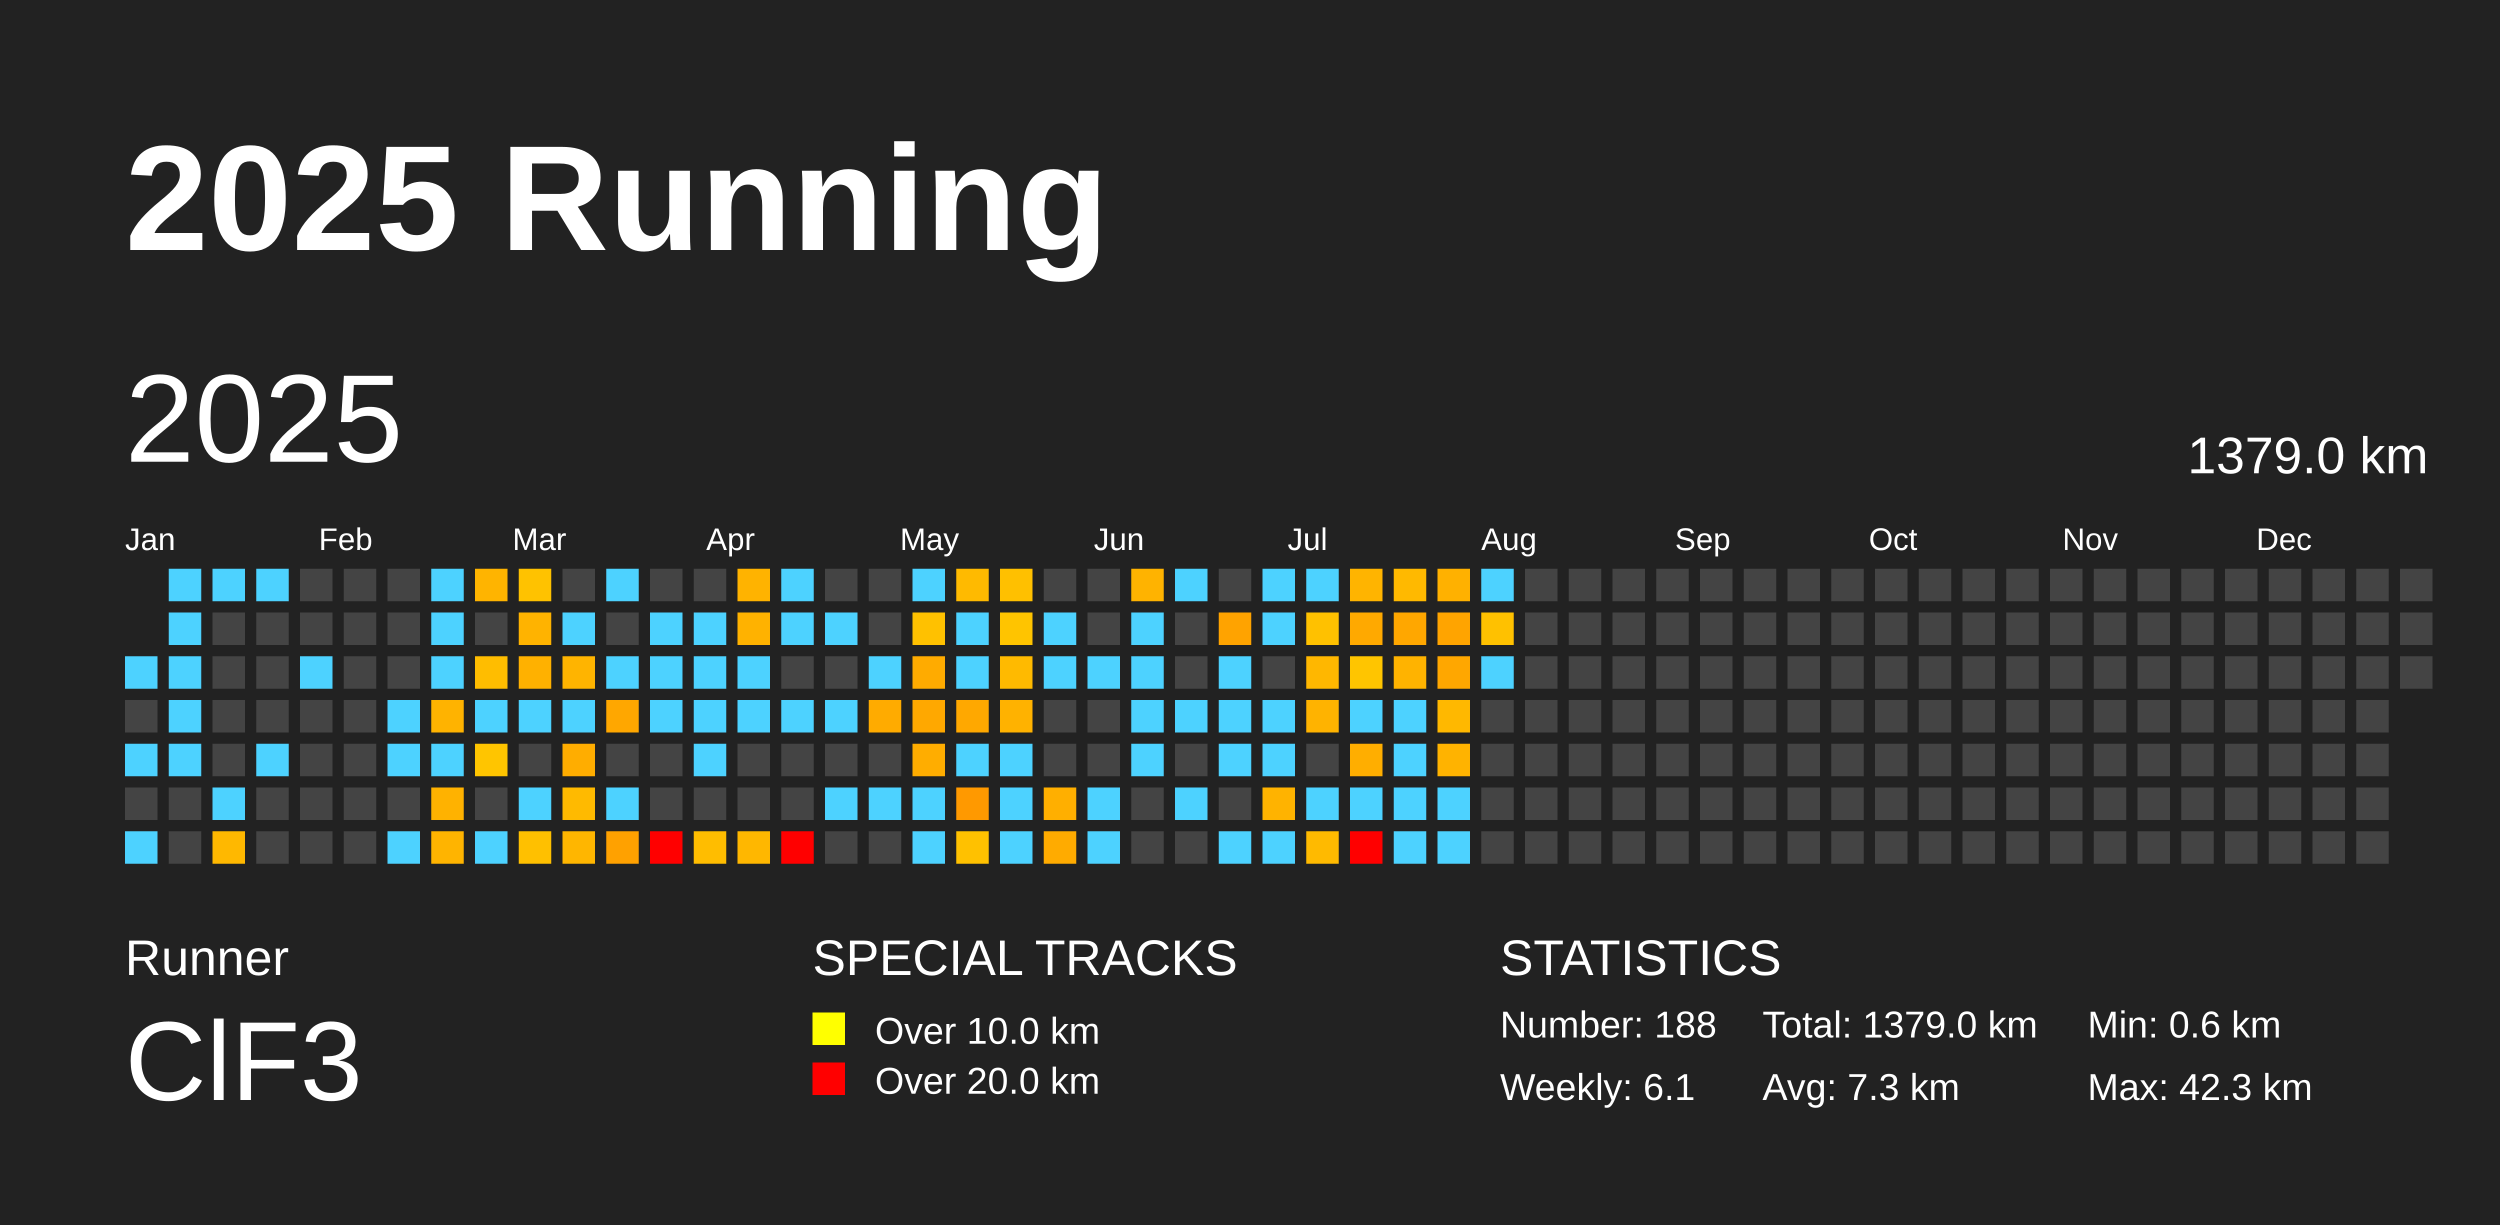
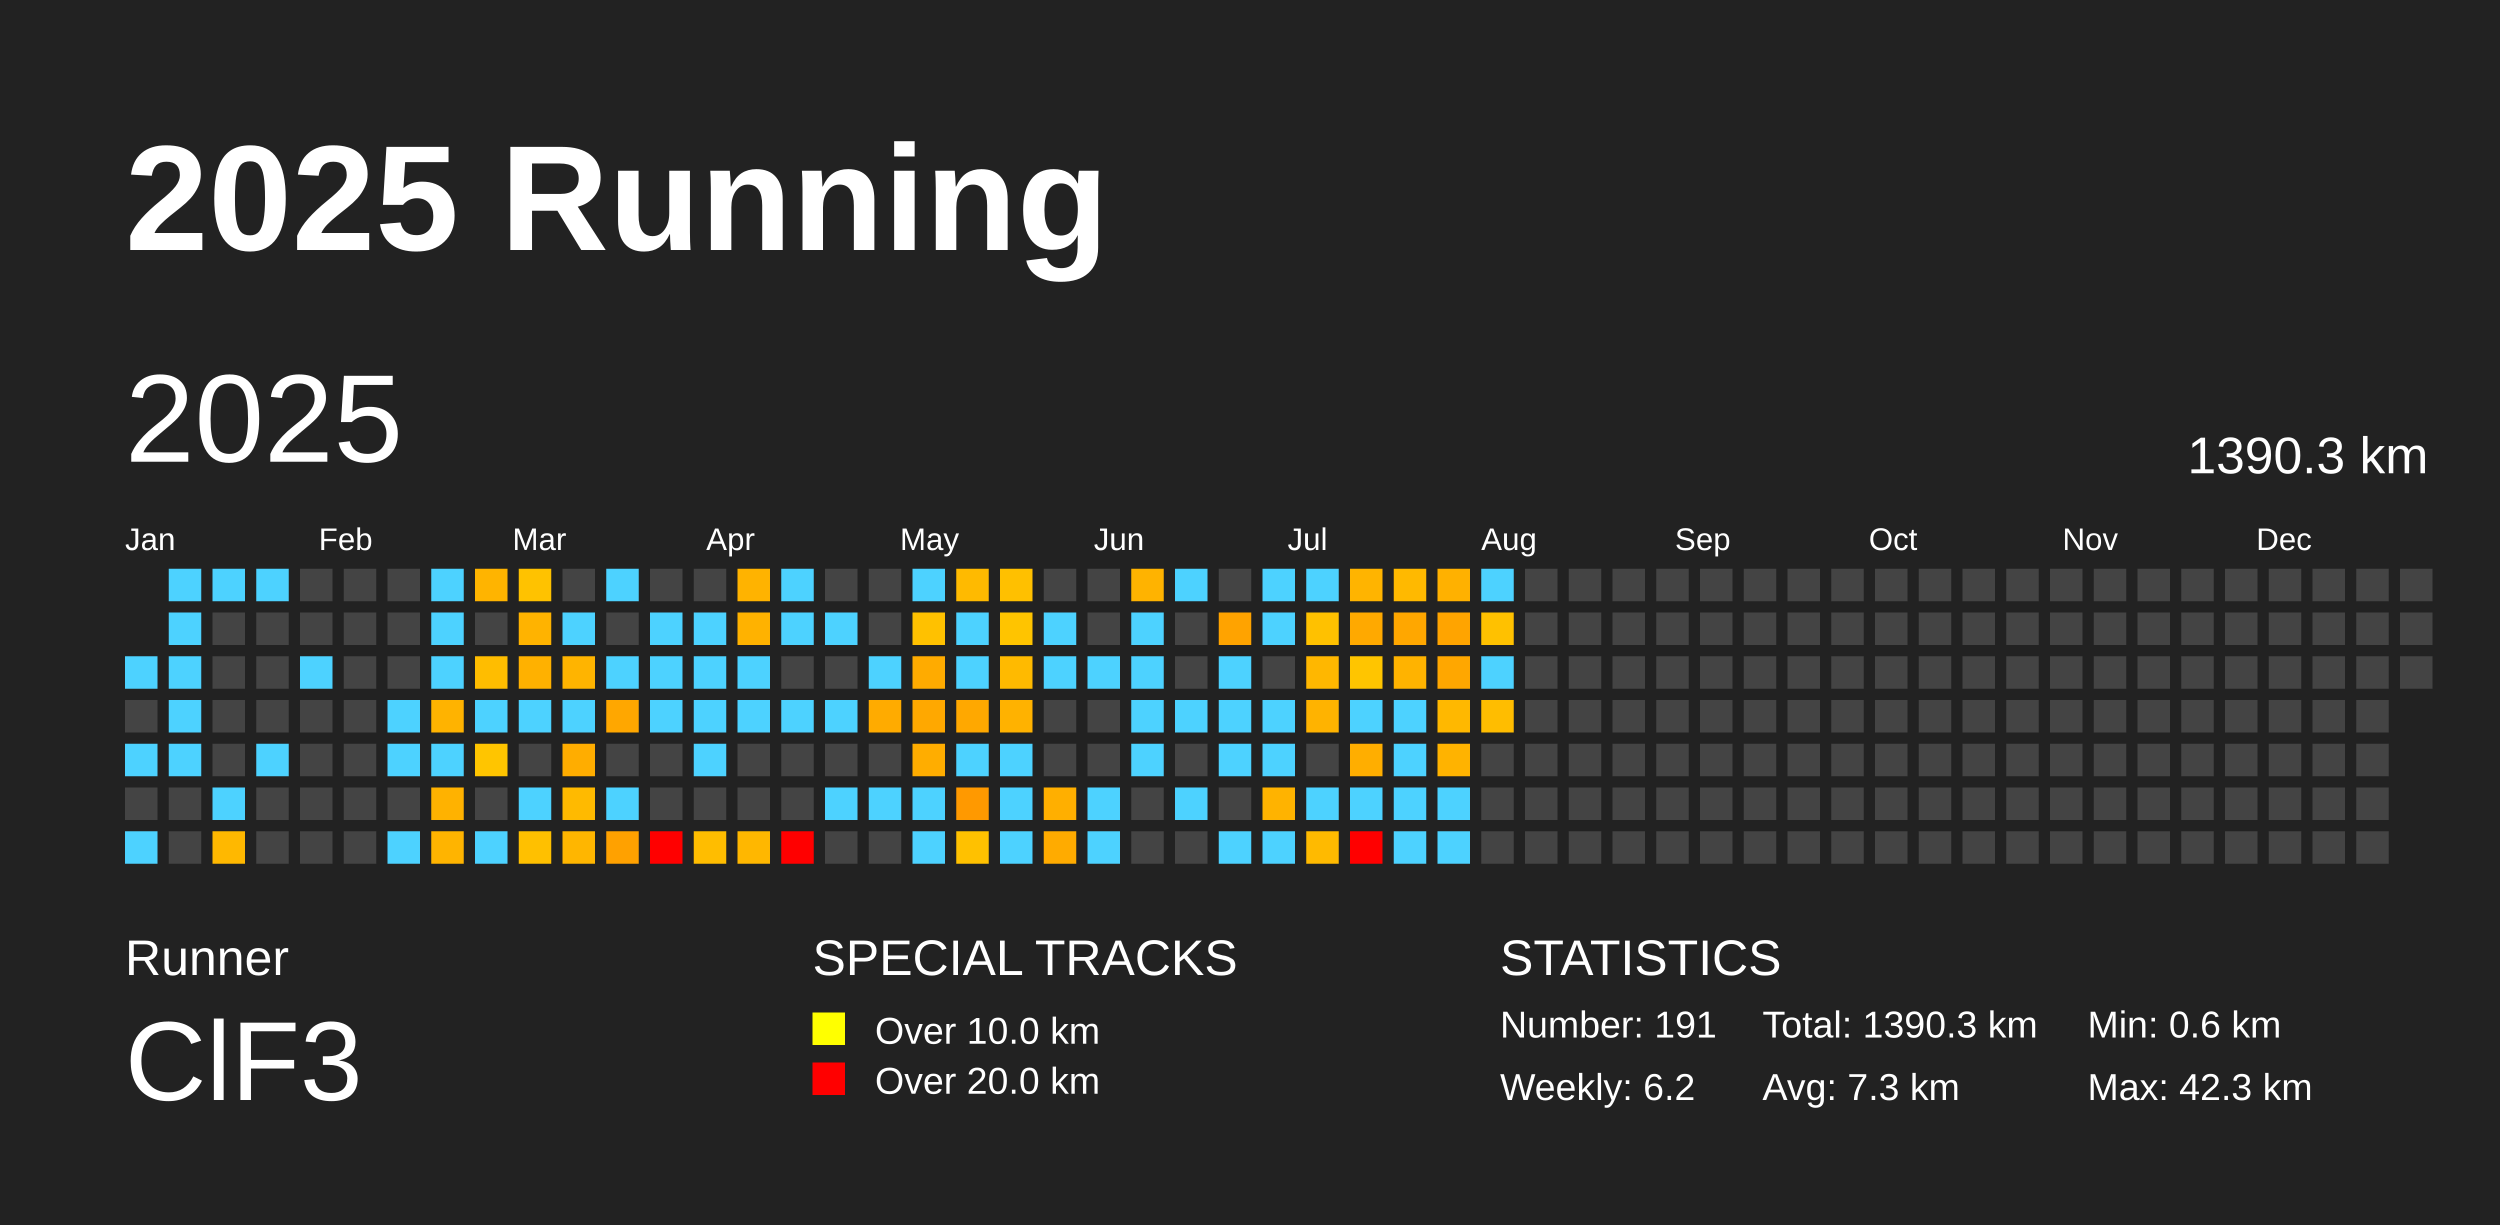
<svg xmlns="http://www.w3.org/2000/svg" baseProfile="full" height="98mm" version="1.1" viewBox="0,0,200,98" width="200mm">
  <defs />
  <rect fill="#222222" height="98" width="200" x="0" y="0" />
  <text fill="#FFFFFF" style="font-size:12px; font-family:Arial; font-weight:bold;" x="10" y="20">2025 Running</text>
  <text fill="#FFFFFF" style="font-size:4px; font-family:Arial" x="10" y="78">Runner</text>
  <text fill="#FFFFFF" style="font-size:9px; font-family:Arial" x="10" y="88">ClF3</text>
  <text fill="#FFFFFF" style="font-size:4px; font-family:Arial" x="65" y="78">SPECIAL TRACKS</text>
  <rect fill="yellow" height="2.6" width="2.6" x="65" y="81" />
  <text fill="#FFFFFF" style="font-size:3px; font-family:Arial" x="70" y="83.5">Over 10.0 km</text>
  <rect fill="red" height="2.6" width="2.6" x="65" y="85" />
  <text fill="#FFFFFF" style="font-size:3px; font-family:Arial" x="70" y="87.5">Over 20.0 km</text>
  <text fill="#FFFFFF" style="font-size:4px; font-family:Arial" x="120" y="78">STATISTICS</text>
-   <text fill="#FFFFFF" style="font-size:3px; font-family:Arial" x="120" y="83">Number: 188</text>
-   <text fill="#FFFFFF" style="font-size:3px; font-family:Arial" x="120" y="88">Weekly: 6.1</text>
-   <text fill="#FFFFFF" style="font-size:3px; font-family:Arial" x="141" y="83">Total: 1379.0 km</text>
+   <text fill="#FFFFFF" style="font-size:3px; font-family:Arial" x="120" y="83">Number: 191</text>
+   <text fill="#FFFFFF" style="font-size:3px; font-family:Arial" x="120" y="88">Weekly: 6.2</text>
+   <text fill="#FFFFFF" style="font-size:3px; font-family:Arial" x="141" y="83">Total: 1390.3 km</text>
  <text fill="#FFFFFF" style="font-size:3px; font-family:Arial" x="141" y="88">Avg: 7.3 km</text>
  <text fill="#FFFFFF" style="font-size:3px; font-family:Arial" x="167" y="83">Min: 0.6 km</text>
  <text fill="#FFFFFF" style="font-size:3px; font-family:Arial" x="167" y="88">Max: 42.3 km</text>
  <text dominant-baseline="hanging" fill="#FFFFFF" style="font-size:10.0px; font-family:Arial;" x="10" y="30">2025</text>
-   <text dominant-baseline="hanging" fill="#FFFFFF" style="font-size:4.125px; font-family:Arial;" x="175" y="35">1379.0 km</text>
+   <text dominant-baseline="hanging" fill="#FFFFFF" style="font-size:4.125px; font-family:Arial;" x="175" y="35">1390.3 km</text>
  <text fill="#FFFFFF" style="font-size:2.5px; font-family:Arial" x="10.0" y="44">Jan</text>
  <text fill="#FFFFFF" style="font-size:2.5px; font-family:Arial" x="25.5" y="44">Feb</text>
  <text fill="#FFFFFF" style="font-size:2.5px; font-family:Arial" x="41.0" y="44">Mar</text>
  <text fill="#FFFFFF" style="font-size:2.5px; font-family:Arial" x="56.5" y="44">Apr</text>
  <text fill="#FFFFFF" style="font-size:2.5px; font-family:Arial" x="72.0" y="44">May</text>
  <text fill="#FFFFFF" style="font-size:2.5px; font-family:Arial" x="87.5" y="44">Jun</text>
  <text fill="#FFFFFF" style="font-size:2.5px; font-family:Arial" x="103.0" y="44">Jul</text>
  <text fill="#FFFFFF" style="font-size:2.5px; font-family:Arial" x="118.5" y="44">Aug</text>
  <text fill="#FFFFFF" style="font-size:2.5px; font-family:Arial" x="134.0" y="44">Sep</text>
  <text fill="#FFFFFF" style="font-size:2.5px; font-family:Arial" x="149.5" y="44">Oct</text>
  <text fill="#FFFFFF" style="font-size:2.5px; font-family:Arial" x="165.0" y="44">Nov</text>
  <text fill="#FFFFFF" style="font-size:2.5px; font-family:Arial" x="180.5" y="44">Dec</text>
  <rect fill="#4dd2ff" height="2.6" width="2.6" x="10.0" y="52.5" />
  <rect fill="#444444" height="2.6" width="2.6" x="10.0" y="56.0" />
  <rect fill="#4dd2ff" height="2.6" width="2.6" x="10.0" y="59.5" />
  <rect fill="#444444" height="2.6" width="2.6" x="10.0" y="63.0" />
  <rect fill="#4dd2ff" height="2.6" width="2.6" x="10.0" y="66.5" />
  <rect fill="#4dd2ff" height="2.6" width="2.6" x="13.5" y="45.5" />
  <rect fill="#4dd2ff" height="2.6" width="2.6" x="13.5" y="49.0" />
  <rect fill="#4dd2ff" height="2.6" width="2.6" x="13.5" y="52.5" />
  <rect fill="#4dd2ff" height="2.6" width="2.6" x="13.5" y="56.0" />
  <rect fill="#4dd2ff" height="2.6" width="2.6" x="13.5" y="59.5" />
  <rect fill="#444444" height="2.6" width="2.6" x="13.5" y="63.0" />
  <rect fill="#444444" height="2.6" width="2.6" x="13.5" y="66.5" />
  <rect fill="#4dd2ff" height="2.6" width="2.6" x="17.0" y="45.5" />
  <rect fill="#444444" height="2.6" width="2.6" x="17.0" y="49.0" />
  <rect fill="#444444" height="2.6" width="2.6" x="17.0" y="52.5" />
  <rect fill="#444444" height="2.6" width="2.6" x="17.0" y="56.0" />
  <rect fill="#444444" height="2.6" width="2.6" x="17.0" y="59.5" />
  <rect fill="#4dd2ff" height="2.6" width="2.6" x="17.0" y="63.0" />
  <rect fill="#ffb800" height="2.6" width="2.6" x="17.0" y="66.5" />
  <rect fill="#4dd2ff" height="2.6" width="2.6" x="20.5" y="45.5" />
  <rect fill="#444444" height="2.6" width="2.6" x="20.5" y="49.0" />
  <rect fill="#444444" height="2.6" width="2.6" x="20.5" y="52.5" />
  <rect fill="#444444" height="2.6" width="2.6" x="20.5" y="56.0" />
  <rect fill="#4dd2ff" height="2.6" width="2.6" x="20.5" y="59.5" />
  <rect fill="#444444" height="2.6" width="2.6" x="20.5" y="63.0" />
  <rect fill="#444444" height="2.6" width="2.6" x="20.5" y="66.5" />
  <rect fill="#444444" height="2.6" width="2.6" x="24.0" y="45.5" />
  <rect fill="#444444" height="2.6" width="2.6" x="24.0" y="49.0" />
  <rect fill="#4dd2ff" height="2.6" width="2.6" x="24.0" y="52.5" />
  <rect fill="#444444" height="2.6" width="2.6" x="24.0" y="56.0" />
  <rect fill="#444444" height="2.6" width="2.6" x="24.0" y="59.5" />
  <rect fill="#444444" height="2.6" width="2.6" x="24.0" y="63.0" />
  <rect fill="#444444" height="2.6" width="2.6" x="24.0" y="66.5" />
  <rect fill="#444444" height="2.6" width="2.6" x="27.5" y="45.5" />
  <rect fill="#444444" height="2.6" width="2.6" x="27.5" y="49.0" />
  <rect fill="#444444" height="2.6" width="2.6" x="27.5" y="52.5" />
  <rect fill="#444444" height="2.6" width="2.6" x="27.5" y="56.0" />
  <rect fill="#444444" height="2.6" width="2.6" x="27.5" y="59.5" />
  <rect fill="#444444" height="2.6" width="2.6" x="27.5" y="63.0" />
  <rect fill="#444444" height="2.6" width="2.6" x="27.5" y="66.5" />
  <rect fill="#444444" height="2.6" width="2.6" x="31.0" y="45.5" />
  <rect fill="#444444" height="2.6" width="2.6" x="31.0" y="49.0" />
  <rect fill="#444444" height="2.6" width="2.6" x="31.0" y="52.5" />
  <rect fill="#4dd2ff" height="2.6" width="2.6" x="31.0" y="56.0" />
  <rect fill="#4dd2ff" height="2.6" width="2.6" x="31.0" y="59.5" />
  <rect fill="#444444" height="2.6" width="2.6" x="31.0" y="63.0" />
  <rect fill="#4dd2ff" height="2.6" width="2.6" x="31.0" y="66.5" />
  <rect fill="#4dd2ff" height="2.6" width="2.6" x="34.5" y="45.5" />
  <rect fill="#4dd2ff" height="2.6" width="2.6" x="34.5" y="49.0" />
  <rect fill="#4dd2ff" height="2.6" width="2.6" x="34.5" y="52.5" />
  <rect fill="#ffb300" height="2.6" width="2.6" x="34.5" y="56.0" />
  <rect fill="#4dd2ff" height="2.6" width="2.6" x="34.5" y="59.5" />
  <rect fill="#ffb200" height="2.6" width="2.6" x="34.5" y="63.0" />
  <rect fill="#ffb400" height="2.6" width="2.6" x="34.5" y="66.5" />
  <rect fill="#ffb400" height="2.6" width="2.6" x="38.0" y="45.5" />
  <rect fill="#444444" height="2.6" width="2.6" x="38.0" y="49.0" />
  <rect fill="#ffbd00" height="2.6" width="2.6" x="38.0" y="52.5" />
  <rect fill="#4dd2ff" height="2.6" width="2.6" x="38.0" y="56.0" />
  <rect fill="#ffc500" height="2.6" width="2.6" x="38.0" y="59.5" />
  <rect fill="#444444" height="2.6" width="2.6" x="38.0" y="63.0" />
  <rect fill="#4dd2ff" height="2.6" width="2.6" x="38.0" y="66.5" />
  <rect fill="#ffc200" height="2.6" width="2.6" x="41.5" y="45.5" />
  <rect fill="#ffb300" height="2.6" width="2.6" x="41.5" y="49.0" />
  <rect fill="#ffb100" height="2.6" width="2.6" x="41.5" y="52.5" />
  <rect fill="#4dd2ff" height="2.6" width="2.6" x="41.5" y="56.0" />
  <rect fill="#444444" height="2.6" width="2.6" x="41.5" y="59.5" />
  <rect fill="#4dd2ff" height="2.6" width="2.6" x="41.5" y="63.0" />
  <rect fill="#ffc000" height="2.6" width="2.6" x="41.5" y="66.5" />
  <rect fill="#444444" height="2.6" width="2.6" x="45.0" y="45.5" />
  <rect fill="#4dd2ff" height="2.6" width="2.6" x="45.0" y="49.0" />
  <rect fill="#ffb400" height="2.6" width="2.6" x="45.0" y="52.5" />
  <rect fill="#4dd2ff" height="2.6" width="2.6" x="45.0" y="56.0" />
  <rect fill="#ffad00" height="2.6" width="2.6" x="45.0" y="59.5" />
  <rect fill="#ffba00" height="2.6" width="2.6" x="45.0" y="63.0" />
  <rect fill="#ffb600" height="2.6" width="2.6" x="45.0" y="66.5" />
  <rect fill="#4dd2ff" height="2.6" width="2.6" x="48.5" y="45.5" />
  <rect fill="#444444" height="2.6" width="2.6" x="48.5" y="49.0" />
  <rect fill="#4dd2ff" height="2.6" width="2.6" x="48.5" y="52.5" />
  <rect fill="#ffa700" height="2.6" width="2.6" x="48.5" y="56.0" />
  <rect fill="#444444" height="2.6" width="2.6" x="48.5" y="59.5" />
  <rect fill="#4dd2ff" height="2.6" width="2.6" x="48.5" y="63.0" />
  <rect fill="#ffa100" height="2.6" width="2.6" x="48.5" y="66.5" />
  <rect fill="#444444" height="2.6" width="2.6" x="52.0" y="45.5" />
  <rect fill="#4dd2ff" height="2.6" width="2.6" x="52.0" y="49.0" />
  <rect fill="#4dd2ff" height="2.6" width="2.6" x="52.0" y="52.5" />
  <rect fill="#4dd2ff" height="2.6" width="2.6" x="52.0" y="56.0" />
  <rect fill="#444444" height="2.6" width="2.6" x="52.0" y="59.5" />
  <rect fill="#444444" height="2.6" width="2.6" x="52.0" y="63.0" />
  <rect fill="red" height="2.6" width="2.6" x="52.0" y="66.5" />
  <rect fill="#444444" height="2.6" width="2.6" x="55.5" y="45.5" />
  <rect fill="#4dd2ff" height="2.6" width="2.6" x="55.5" y="49.0" />
  <rect fill="#4dd2ff" height="2.6" width="2.6" x="55.5" y="52.5" />
  <rect fill="#4dd2ff" height="2.6" width="2.6" x="55.5" y="56.0" />
  <rect fill="#4dd2ff" height="2.6" width="2.6" x="55.5" y="59.5" />
  <rect fill="#444444" height="2.6" width="2.6" x="55.5" y="63.0" />
  <rect fill="#ffbd00" height="2.6" width="2.6" x="55.5" y="66.5" />
  <rect fill="#ffb300" height="2.6" width="2.6" x="59.0" y="45.5" />
  <rect fill="#ffb200" height="2.6" width="2.6" x="59.0" y="49.0" />
  <rect fill="#4dd2ff" height="2.6" width="2.6" x="59.0" y="52.5" />
  <rect fill="#4dd2ff" height="2.6" width="2.6" x="59.0" y="56.0" />
  <rect fill="#444444" height="2.6" width="2.6" x="59.0" y="59.5" />
  <rect fill="#444444" height="2.6" width="2.6" x="59.0" y="63.0" />
  <rect fill="#ffb700" height="2.6" width="2.6" x="59.0" y="66.5" />
  <rect fill="#4dd2ff" height="2.6" width="2.6" x="62.5" y="45.5" />
  <rect fill="#4dd2ff" height="2.6" width="2.6" x="62.5" y="49.0" />
  <rect fill="#444444" height="2.6" width="2.6" x="62.5" y="52.5" />
  <rect fill="#4dd2ff" height="2.6" width="2.6" x="62.5" y="56.0" />
  <rect fill="#444444" height="2.6" width="2.6" x="62.5" y="59.5" />
  <rect fill="#444444" height="2.6" width="2.6" x="62.5" y="63.0" />
  <rect fill="red" height="2.6" width="2.6" x="62.5" y="66.5" />
  <rect fill="#444444" height="2.6" width="2.6" x="66.0" y="45.5" />
  <rect fill="#4dd2ff" height="2.6" width="2.6" x="66.0" y="49.0" />
  <rect fill="#444444" height="2.6" width="2.6" x="66.0" y="52.5" />
  <rect fill="#4dd2ff" height="2.6" width="2.6" x="66.0" y="56.0" />
  <rect fill="#444444" height="2.6" width="2.6" x="66.0" y="59.5" />
  <rect fill="#4dd2ff" height="2.6" width="2.6" x="66.0" y="63.0" />
  <rect fill="#444444" height="2.6" width="2.6" x="66.0" y="66.5" />
  <rect fill="#444444" height="2.6" width="2.6" x="69.5" y="45.5" />
  <rect fill="#444444" height="2.6" width="2.6" x="69.5" y="49.0" />
  <rect fill="#4dd2ff" height="2.6" width="2.6" x="69.5" y="52.5" />
  <rect fill="#ffab00" height="2.6" width="2.6" x="69.5" y="56.0" />
  <rect fill="#444444" height="2.6" width="2.6" x="69.5" y="59.5" />
  <rect fill="#4dd2ff" height="2.6" width="2.6" x="69.5" y="63.0" />
  <rect fill="#444444" height="2.6" width="2.6" x="69.5" y="66.5" />
  <rect fill="#4dd2ff" height="2.6" width="2.6" x="73.0" y="45.5" />
  <rect fill="#ffc100" height="2.6" width="2.6" x="73.0" y="49.0" />
  <rect fill="#ffab00" height="2.6" width="2.6" x="73.0" y="52.5" />
  <rect fill="#ffa800" height="2.6" width="2.6" x="73.0" y="56.0" />
  <rect fill="#ffad00" height="2.6" width="2.6" x="73.0" y="59.5" />
  <rect fill="#4dd2ff" height="2.6" width="2.6" x="73.0" y="63.0" />
  <rect fill="#4dd2ff" height="2.6" width="2.6" x="73.0" y="66.5" />
  <rect fill="#ffba00" height="2.6" width="2.6" x="76.5" y="45.5" />
  <rect fill="#4dd2ff" height="2.6" width="2.6" x="76.5" y="49.0" />
  <rect fill="#4dd2ff" height="2.6" width="2.6" x="76.5" y="52.5" />
  <rect fill="#ffa800" height="2.6" width="2.6" x="76.5" y="56.0" />
  <rect fill="#4dd2ff" height="2.6" width="2.6" x="76.5" y="59.5" />
  <rect fill="#ff9900" height="2.6" width="2.6" x="76.5" y="63.0" />
  <rect fill="#ffc100" height="2.6" width="2.6" x="76.5" y="66.5" />
  <rect fill="#ffc000" height="2.6" width="2.6" x="80.0" y="45.5" />
  <rect fill="#ffc400" height="2.6" width="2.6" x="80.0" y="49.0" />
  <rect fill="#ffba00" height="2.6" width="2.6" x="80.0" y="52.5" />
  <rect fill="#ffb200" height="2.6" width="2.6" x="80.0" y="56.0" />
  <rect fill="#4dd2ff" height="2.6" width="2.6" x="80.0" y="59.5" />
  <rect fill="#4dd2ff" height="2.6" width="2.6" x="80.0" y="63.0" />
  <rect fill="#4dd2ff" height="2.6" width="2.6" x="80.0" y="66.5" />
  <rect fill="#444444" height="2.6" width="2.6" x="83.5" y="45.5" />
  <rect fill="#4dd2ff" height="2.6" width="2.6" x="83.5" y="49.0" />
  <rect fill="#4dd2ff" height="2.6" width="2.6" x="83.5" y="52.5" />
  <rect fill="#444444" height="2.6" width="2.6" x="83.5" y="56.0" />
  <rect fill="#444444" height="2.6" width="2.6" x="83.5" y="59.5" />
  <rect fill="#ffaf00" height="2.6" width="2.6" x="83.5" y="63.0" />
  <rect fill="#ffab00" height="2.6" width="2.6" x="83.5" y="66.5" />
  <rect fill="#444444" height="2.6" width="2.6" x="87.0" y="45.5" />
  <rect fill="#444444" height="2.6" width="2.6" x="87.0" y="49.0" />
  <rect fill="#4dd2ff" height="2.6" width="2.6" x="87.0" y="52.5" />
  <rect fill="#444444" height="2.6" width="2.6" x="87.0" y="56.0" />
  <rect fill="#444444" height="2.6" width="2.6" x="87.0" y="59.5" />
  <rect fill="#4dd2ff" height="2.6" width="2.6" x="87.0" y="63.0" />
  <rect fill="#4dd2ff" height="2.6" width="2.6" x="87.0" y="66.5" />
  <rect fill="#ffb300" height="2.6" width="2.6" x="90.5" y="45.5" />
  <rect fill="#4dd2ff" height="2.6" width="2.6" x="90.5" y="49.0" />
  <rect fill="#4dd2ff" height="2.6" width="2.6" x="90.5" y="52.5" />
  <rect fill="#4dd2ff" height="2.6" width="2.6" x="90.5" y="56.0" />
  <rect fill="#4dd2ff" height="2.6" width="2.6" x="90.5" y="59.5" />
  <rect fill="#444444" height="2.6" width="2.6" x="90.5" y="63.0" />
  <rect fill="#444444" height="2.6" width="2.6" x="90.5" y="66.5" />
  <rect fill="#4dd2ff" height="2.6" width="2.6" x="94.0" y="45.5" />
  <rect fill="#444444" height="2.6" width="2.6" x="94.0" y="49.0" />
  <rect fill="#444444" height="2.6" width="2.6" x="94.0" y="52.5" />
  <rect fill="#4dd2ff" height="2.6" width="2.6" x="94.0" y="56.0" />
  <rect fill="#444444" height="2.6" width="2.6" x="94.0" y="59.5" />
  <rect fill="#4dd2ff" height="2.6" width="2.6" x="94.0" y="63.0" />
  <rect fill="#444444" height="2.6" width="2.6" x="94.0" y="66.5" />
  <rect fill="#444444" height="2.6" width="2.6" x="97.5" y="45.5" />
  <rect fill="#ffa300" height="2.6" width="2.6" x="97.5" y="49.0" />
  <rect fill="#4dd2ff" height="2.6" width="2.6" x="97.5" y="52.5" />
  <rect fill="#4dd2ff" height="2.6" width="2.6" x="97.5" y="56.0" />
  <rect fill="#4dd2ff" height="2.6" width="2.6" x="97.5" y="59.5" />
  <rect fill="#444444" height="2.6" width="2.6" x="97.5" y="63.0" />
  <rect fill="#4dd2ff" height="2.6" width="2.6" x="97.5" y="66.5" />
  <rect fill="#4dd2ff" height="2.6" width="2.6" x="101.0" y="45.5" />
  <rect fill="#4dd2ff" height="2.6" width="2.6" x="101.0" y="49.0" />
  <rect fill="#444444" height="2.6" width="2.6" x="101.0" y="52.5" />
  <rect fill="#4dd2ff" height="2.6" width="2.6" x="101.0" y="56.0" />
  <rect fill="#4dd2ff" height="2.6" width="2.6" x="101.0" y="59.5" />
  <rect fill="#ffb300" height="2.6" width="2.6" x="101.0" y="63.0" />
  <rect fill="#4dd2ff" height="2.6" width="2.6" x="101.0" y="66.5" />
  <rect fill="#4dd2ff" height="2.6" width="2.6" x="104.5" y="45.5" />
  <rect fill="#ffc100" height="2.6" width="2.6" x="104.5" y="49.0" />
  <rect fill="#ffb700" height="2.6" width="2.6" x="104.5" y="52.5" />
  <rect fill="#ffb300" height="2.6" width="2.6" x="104.5" y="56.0" />
  <rect fill="#444444" height="2.6" width="2.6" x="104.5" y="59.5" />
  <rect fill="#4dd2ff" height="2.6" width="2.6" x="104.5" y="63.0" />
  <rect fill="#ffba00" height="2.6" width="2.6" x="104.5" y="66.5" />
  <rect fill="#ffb400" height="2.6" width="2.6" x="108.0" y="45.5" />
  <rect fill="#ffa900" height="2.6" width="2.6" x="108.0" y="49.0" />
  <rect fill="#ffc500" height="2.6" width="2.6" x="108.0" y="52.5" />
  <rect fill="#4dd2ff" height="2.6" width="2.6" x="108.0" y="56.0" />
  <rect fill="#ffae00" height="2.6" width="2.6" x="108.0" y="59.5" />
  <rect fill="#4dd2ff" height="2.6" width="2.6" x="108.0" y="63.0" />
  <rect fill="red" height="2.6" width="2.6" x="108.0" y="66.5" />
  <rect fill="#ffb900" height="2.6" width="2.6" x="111.5" y="45.5" />
  <rect fill="#ffa700" height="2.6" width="2.6" x="111.5" y="49.0" />
  <rect fill="#ffb300" height="2.6" width="2.6" x="111.5" y="52.5" />
  <rect fill="#4dd2ff" height="2.6" width="2.6" x="111.5" y="56.0" />
  <rect fill="#4dd2ff" height="2.6" width="2.6" x="111.5" y="59.5" />
  <rect fill="#4dd2ff" height="2.6" width="2.6" x="111.5" y="63.0" />
  <rect fill="#4dd2ff" height="2.6" width="2.6" x="111.5" y="66.5" />
  <rect fill="#ffb100" height="2.6" width="2.6" x="115.0" y="45.5" />
  <rect fill="#ffa400" height="2.6" width="2.6" x="115.0" y="49.0" />
  <rect fill="#ffa700" height="2.6" width="2.6" x="115.0" y="52.5" />
  <rect fill="#ffb800" height="2.6" width="2.6" x="115.0" y="56.0" />
  <rect fill="#ffb300" height="2.6" width="2.6" x="115.0" y="59.5" />
  <rect fill="#4dd2ff" height="2.6" width="2.6" x="115.0" y="63.0" />
  <rect fill="#4dd2ff" height="2.6" width="2.6" x="115.0" y="66.5" />
  <rect fill="#4dd2ff" height="2.6" width="2.6" x="118.5" y="45.5" />
  <rect fill="#ffc100" height="2.6" width="2.6" x="118.5" y="49.0" />
  <rect fill="#4dd2ff" height="2.6" width="2.6" x="118.5" y="52.5" />
-   <rect fill="#444444" height="2.6" width="2.6" x="118.5" y="56.0" />
+   <rect fill="#ffbd00" height="2.6" width="2.6" x="118.5" y="56.0" />
  <rect fill="#444444" height="2.6" width="2.6" x="118.5" y="59.5" />
  <rect fill="#444444" height="2.6" width="2.6" x="118.5" y="63.0" />
  <rect fill="#444444" height="2.6" width="2.6" x="118.5" y="66.5" />
  <rect fill="#444444" height="2.6" width="2.6" x="122.0" y="45.5" />
  <rect fill="#444444" height="2.6" width="2.6" x="122.0" y="49.0" />
  <rect fill="#444444" height="2.6" width="2.6" x="122.0" y="52.5" />
  <rect fill="#444444" height="2.6" width="2.6" x="122.0" y="56.0" />
  <rect fill="#444444" height="2.6" width="2.6" x="122.0" y="59.5" />
  <rect fill="#444444" height="2.6" width="2.6" x="122.0" y="63.0" />
  <rect fill="#444444" height="2.6" width="2.6" x="122.0" y="66.5" />
  <rect fill="#444444" height="2.6" width="2.6" x="125.5" y="45.5" />
  <rect fill="#444444" height="2.6" width="2.6" x="125.5" y="49.0" />
  <rect fill="#444444" height="2.6" width="2.6" x="125.5" y="52.5" />
  <rect fill="#444444" height="2.6" width="2.6" x="125.5" y="56.0" />
  <rect fill="#444444" height="2.6" width="2.6" x="125.5" y="59.5" />
  <rect fill="#444444" height="2.6" width="2.6" x="125.5" y="63.0" />
  <rect fill="#444444" height="2.6" width="2.6" x="125.5" y="66.5" />
  <rect fill="#444444" height="2.6" width="2.6" x="129.0" y="45.5" />
  <rect fill="#444444" height="2.6" width="2.6" x="129.0" y="49.0" />
  <rect fill="#444444" height="2.6" width="2.6" x="129.0" y="52.5" />
  <rect fill="#444444" height="2.6" width="2.6" x="129.0" y="56.0" />
  <rect fill="#444444" height="2.6" width="2.6" x="129.0" y="59.5" />
  <rect fill="#444444" height="2.6" width="2.6" x="129.0" y="63.0" />
  <rect fill="#444444" height="2.6" width="2.6" x="129.0" y="66.5" />
  <rect fill="#444444" height="2.6" width="2.6" x="132.5" y="45.5" />
  <rect fill="#444444" height="2.6" width="2.6" x="132.5" y="49.0" />
  <rect fill="#444444" height="2.6" width="2.6" x="132.5" y="52.5" />
  <rect fill="#444444" height="2.6" width="2.6" x="132.5" y="56.0" />
  <rect fill="#444444" height="2.6" width="2.6" x="132.5" y="59.5" />
  <rect fill="#444444" height="2.6" width="2.6" x="132.5" y="63.0" />
  <rect fill="#444444" height="2.6" width="2.6" x="132.5" y="66.5" />
  <rect fill="#444444" height="2.6" width="2.6" x="136.0" y="45.5" />
  <rect fill="#444444" height="2.6" width="2.6" x="136.0" y="49.0" />
  <rect fill="#444444" height="2.6" width="2.6" x="136.0" y="52.5" />
  <rect fill="#444444" height="2.6" width="2.6" x="136.0" y="56.0" />
  <rect fill="#444444" height="2.6" width="2.6" x="136.0" y="59.5" />
  <rect fill="#444444" height="2.6" width="2.6" x="136.0" y="63.0" />
  <rect fill="#444444" height="2.6" width="2.6" x="136.0" y="66.5" />
  <rect fill="#444444" height="2.6" width="2.6" x="139.5" y="45.5" />
  <rect fill="#444444" height="2.6" width="2.6" x="139.5" y="49.0" />
  <rect fill="#444444" height="2.6" width="2.6" x="139.5" y="52.5" />
  <rect fill="#444444" height="2.6" width="2.6" x="139.5" y="56.0" />
  <rect fill="#444444" height="2.6" width="2.6" x="139.5" y="59.5" />
  <rect fill="#444444" height="2.6" width="2.6" x="139.5" y="63.0" />
  <rect fill="#444444" height="2.6" width="2.6" x="139.5" y="66.5" />
  <rect fill="#444444" height="2.6" width="2.6" x="143.0" y="45.5" />
  <rect fill="#444444" height="2.6" width="2.6" x="143.0" y="49.0" />
  <rect fill="#444444" height="2.6" width="2.6" x="143.0" y="52.5" />
  <rect fill="#444444" height="2.6" width="2.6" x="143.0" y="56.0" />
  <rect fill="#444444" height="2.6" width="2.6" x="143.0" y="59.5" />
  <rect fill="#444444" height="2.6" width="2.6" x="143.0" y="63.0" />
  <rect fill="#444444" height="2.6" width="2.6" x="143.0" y="66.5" />
  <rect fill="#444444" height="2.6" width="2.6" x="146.5" y="45.5" />
  <rect fill="#444444" height="2.6" width="2.6" x="146.5" y="49.0" />
  <rect fill="#444444" height="2.6" width="2.6" x="146.5" y="52.5" />
  <rect fill="#444444" height="2.6" width="2.6" x="146.5" y="56.0" />
  <rect fill="#444444" height="2.6" width="2.6" x="146.5" y="59.5" />
  <rect fill="#444444" height="2.6" width="2.6" x="146.5" y="63.0" />
  <rect fill="#444444" height="2.6" width="2.6" x="146.5" y="66.5" />
  <rect fill="#444444" height="2.6" width="2.6" x="150.0" y="45.5" />
  <rect fill="#444444" height="2.6" width="2.6" x="150.0" y="49.0" />
  <rect fill="#444444" height="2.6" width="2.6" x="150.0" y="52.5" />
  <rect fill="#444444" height="2.6" width="2.6" x="150.0" y="56.0" />
  <rect fill="#444444" height="2.6" width="2.6" x="150.0" y="59.5" />
  <rect fill="#444444" height="2.6" width="2.6" x="150.0" y="63.0" />
  <rect fill="#444444" height="2.6" width="2.6" x="150.0" y="66.5" />
  <rect fill="#444444" height="2.6" width="2.6" x="153.5" y="45.5" />
  <rect fill="#444444" height="2.6" width="2.6" x="153.5" y="49.0" />
  <rect fill="#444444" height="2.6" width="2.6" x="153.5" y="52.5" />
  <rect fill="#444444" height="2.6" width="2.6" x="153.5" y="56.0" />
  <rect fill="#444444" height="2.6" width="2.6" x="153.5" y="59.5" />
  <rect fill="#444444" height="2.6" width="2.6" x="153.5" y="63.0" />
  <rect fill="#444444" height="2.6" width="2.6" x="153.5" y="66.5" />
  <rect fill="#444444" height="2.6" width="2.6" x="157.0" y="45.5" />
  <rect fill="#444444" height="2.6" width="2.6" x="157.0" y="49.0" />
  <rect fill="#444444" height="2.6" width="2.6" x="157.0" y="52.5" />
  <rect fill="#444444" height="2.6" width="2.6" x="157.0" y="56.0" />
  <rect fill="#444444" height="2.6" width="2.6" x="157.0" y="59.5" />
  <rect fill="#444444" height="2.6" width="2.6" x="157.0" y="63.0" />
  <rect fill="#444444" height="2.6" width="2.6" x="157.0" y="66.5" />
  <rect fill="#444444" height="2.6" width="2.6" x="160.5" y="45.5" />
  <rect fill="#444444" height="2.6" width="2.6" x="160.5" y="49.0" />
  <rect fill="#444444" height="2.6" width="2.6" x="160.5" y="52.5" />
  <rect fill="#444444" height="2.6" width="2.6" x="160.5" y="56.0" />
  <rect fill="#444444" height="2.6" width="2.6" x="160.5" y="59.5" />
  <rect fill="#444444" height="2.6" width="2.6" x="160.5" y="63.0" />
  <rect fill="#444444" height="2.6" width="2.6" x="160.5" y="66.5" />
  <rect fill="#444444" height="2.6" width="2.6" x="164.0" y="45.5" />
  <rect fill="#444444" height="2.6" width="2.6" x="164.0" y="49.0" />
  <rect fill="#444444" height="2.6" width="2.6" x="164.0" y="52.5" />
  <rect fill="#444444" height="2.6" width="2.6" x="164.0" y="56.0" />
  <rect fill="#444444" height="2.6" width="2.6" x="164.0" y="59.5" />
  <rect fill="#444444" height="2.6" width="2.6" x="164.0" y="63.0" />
  <rect fill="#444444" height="2.6" width="2.6" x="164.0" y="66.5" />
  <rect fill="#444444" height="2.6" width="2.6" x="167.5" y="45.5" />
  <rect fill="#444444" height="2.6" width="2.6" x="167.5" y="49.0" />
  <rect fill="#444444" height="2.6" width="2.6" x="167.5" y="52.5" />
  <rect fill="#444444" height="2.6" width="2.6" x="167.5" y="56.0" />
  <rect fill="#444444" height="2.6" width="2.6" x="167.5" y="59.5" />
  <rect fill="#444444" height="2.6" width="2.6" x="167.5" y="63.0" />
  <rect fill="#444444" height="2.6" width="2.6" x="167.5" y="66.5" />
  <rect fill="#444444" height="2.6" width="2.6" x="171.0" y="45.5" />
  <rect fill="#444444" height="2.6" width="2.6" x="171.0" y="49.0" />
  <rect fill="#444444" height="2.6" width="2.6" x="171.0" y="52.5" />
  <rect fill="#444444" height="2.6" width="2.6" x="171.0" y="56.0" />
  <rect fill="#444444" height="2.6" width="2.6" x="171.0" y="59.5" />
  <rect fill="#444444" height="2.6" width="2.6" x="171.0" y="63.0" />
  <rect fill="#444444" height="2.6" width="2.6" x="171.0" y="66.5" />
  <rect fill="#444444" height="2.6" width="2.6" x="174.5" y="45.5" />
  <rect fill="#444444" height="2.6" width="2.6" x="174.5" y="49.0" />
  <rect fill="#444444" height="2.6" width="2.6" x="174.5" y="52.5" />
  <rect fill="#444444" height="2.6" width="2.6" x="174.5" y="56.0" />
  <rect fill="#444444" height="2.6" width="2.6" x="174.5" y="59.5" />
  <rect fill="#444444" height="2.6" width="2.6" x="174.5" y="63.0" />
  <rect fill="#444444" height="2.6" width="2.6" x="174.5" y="66.5" />
  <rect fill="#444444" height="2.6" width="2.6" x="178.0" y="45.5" />
  <rect fill="#444444" height="2.6" width="2.6" x="178.0" y="49.0" />
  <rect fill="#444444" height="2.6" width="2.6" x="178.0" y="52.5" />
  <rect fill="#444444" height="2.6" width="2.6" x="178.0" y="56.0" />
  <rect fill="#444444" height="2.6" width="2.6" x="178.0" y="59.5" />
  <rect fill="#444444" height="2.6" width="2.6" x="178.0" y="63.0" />
  <rect fill="#444444" height="2.6" width="2.6" x="178.0" y="66.5" />
  <rect fill="#444444" height="2.6" width="2.6" x="181.5" y="45.5" />
  <rect fill="#444444" height="2.6" width="2.6" x="181.5" y="49.0" />
  <rect fill="#444444" height="2.6" width="2.6" x="181.5" y="52.5" />
  <rect fill="#444444" height="2.6" width="2.6" x="181.5" y="56.0" />
  <rect fill="#444444" height="2.6" width="2.6" x="181.5" y="59.5" />
  <rect fill="#444444" height="2.6" width="2.6" x="181.5" y="63.0" />
  <rect fill="#444444" height="2.6" width="2.6" x="181.5" y="66.5" />
  <rect fill="#444444" height="2.6" width="2.6" x="185.0" y="45.5" />
  <rect fill="#444444" height="2.6" width="2.6" x="185.0" y="49.0" />
  <rect fill="#444444" height="2.6" width="2.6" x="185.0" y="52.5" />
  <rect fill="#444444" height="2.6" width="2.6" x="185.0" y="56.0" />
  <rect fill="#444444" height="2.6" width="2.6" x="185.0" y="59.5" />
  <rect fill="#444444" height="2.6" width="2.6" x="185.0" y="63.0" />
  <rect fill="#444444" height="2.6" width="2.6" x="185.0" y="66.5" />
  <rect fill="#444444" height="2.6" width="2.6" x="188.5" y="45.5" />
  <rect fill="#444444" height="2.6" width="2.6" x="188.5" y="49.0" />
  <rect fill="#444444" height="2.6" width="2.6" x="188.5" y="52.5" />
  <rect fill="#444444" height="2.6" width="2.6" x="188.5" y="56.0" />
  <rect fill="#444444" height="2.6" width="2.6" x="188.5" y="59.5" />
  <rect fill="#444444" height="2.6" width="2.6" x="188.5" y="63.0" />
  <rect fill="#444444" height="2.6" width="2.6" x="188.5" y="66.5" />
  <rect fill="#444444" height="2.6" width="2.6" x="192.0" y="45.5" />
  <rect fill="#444444" height="2.6" width="2.6" x="192.0" y="49.0" />
  <rect fill="#444444" height="2.6" width="2.6" x="192.0" y="52.5" />
</svg>
